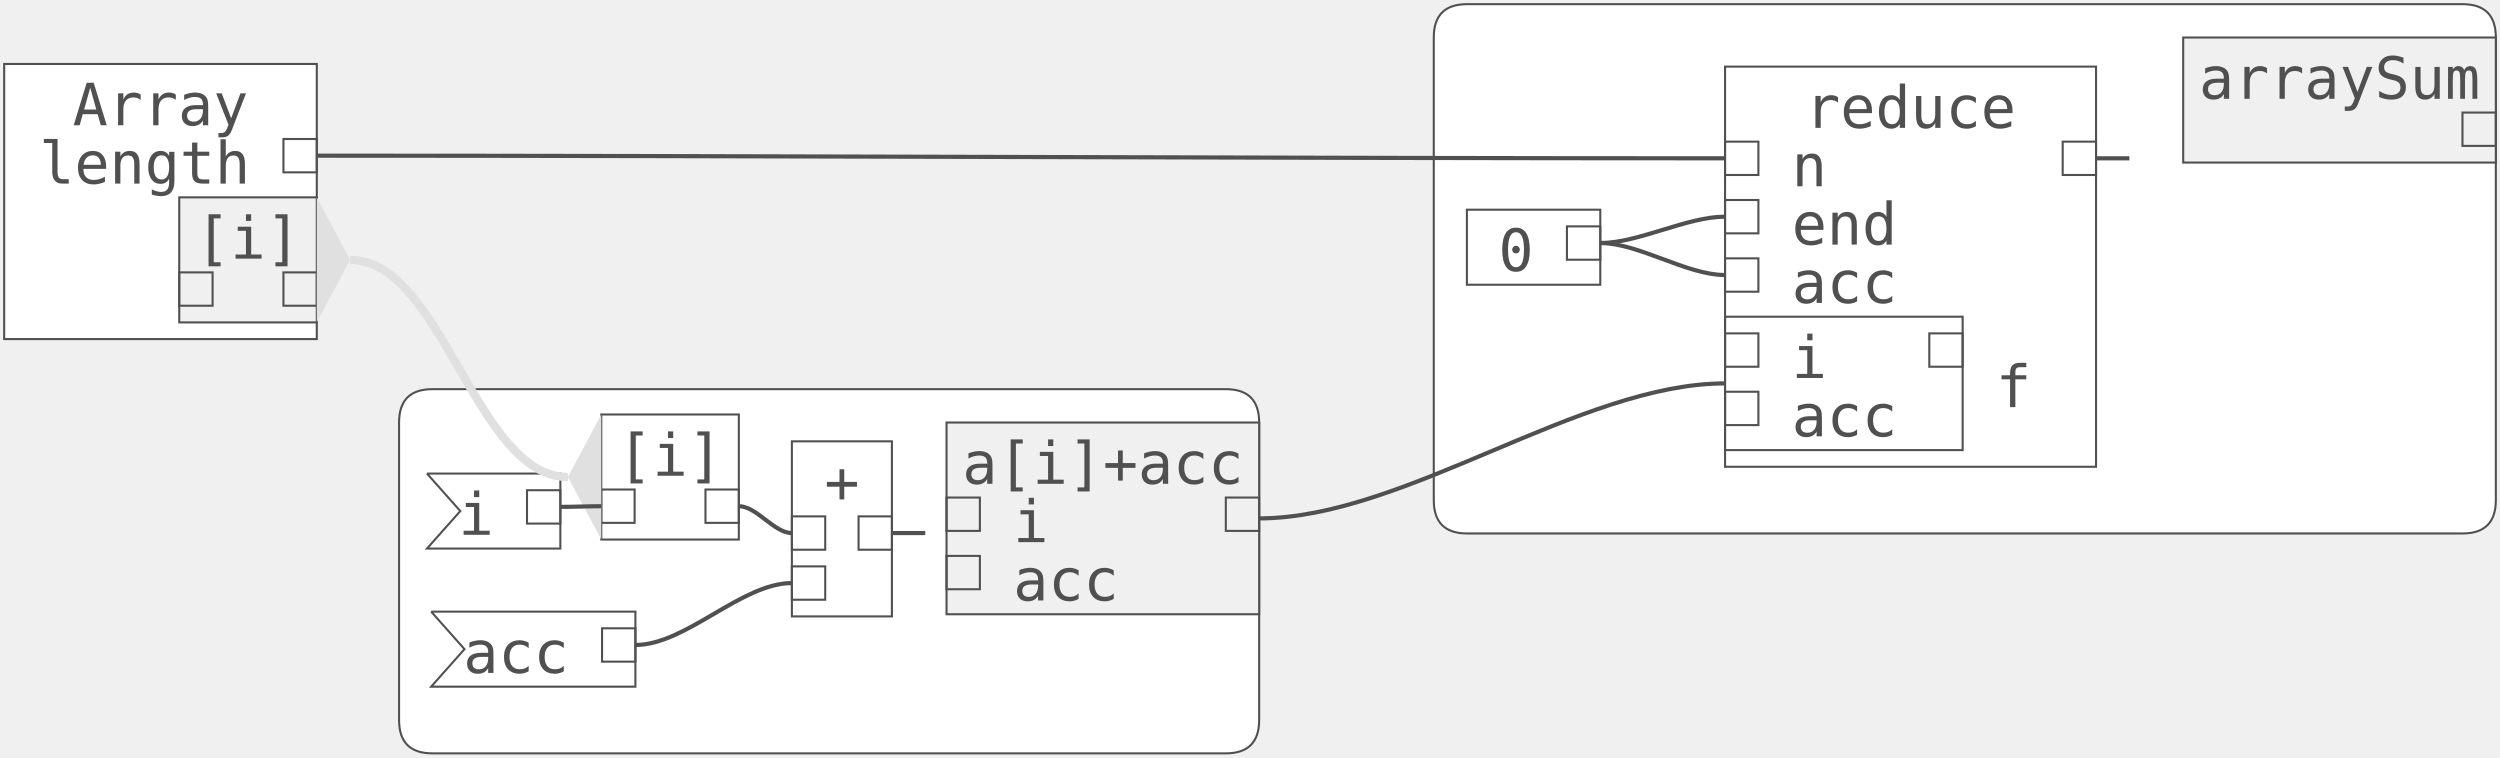
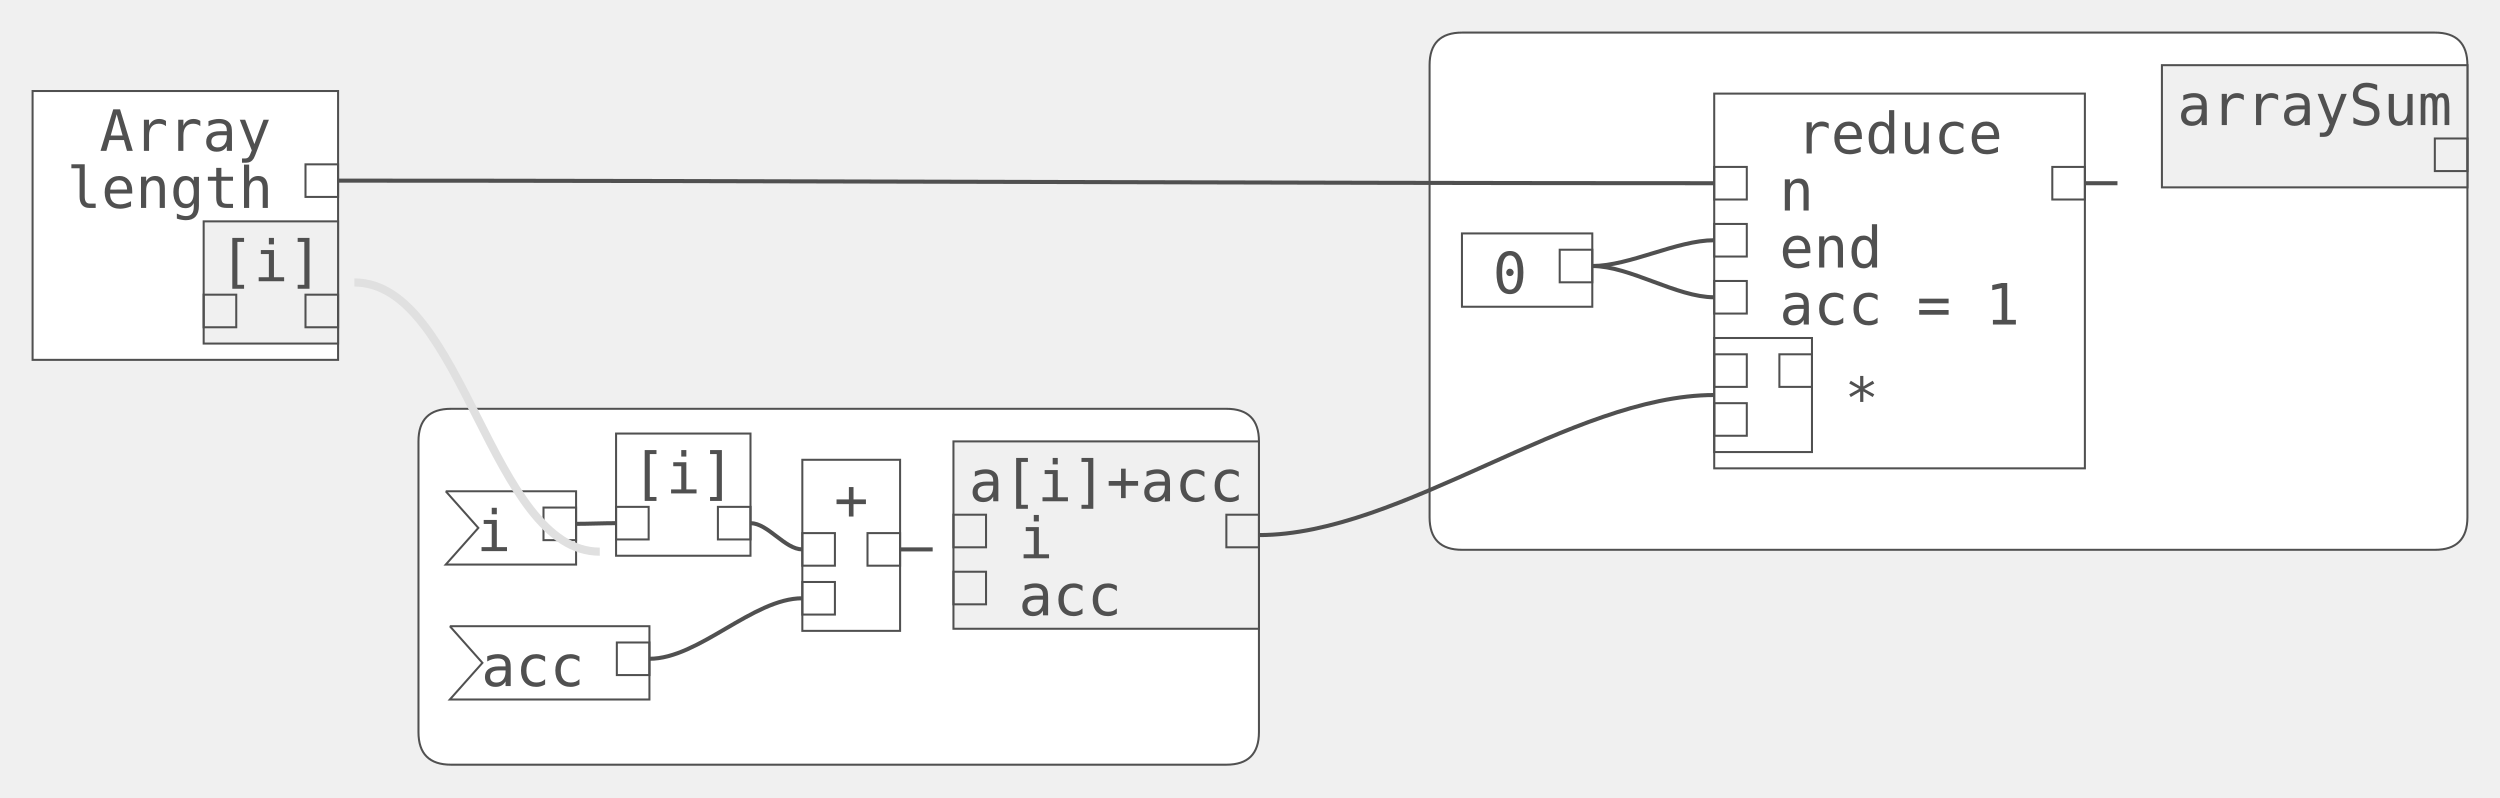
- <svg xmlns="http://www.w3.org/2000/svg" version="1.1" width="599.757" height="181.733">
+ <svg xmlns="http://www.w3.org/2000/svg" version="1.1" width="613.757" height="195.733">
  <defs />
-   <g transform="translate(-398.0172,-181.7204)">
+   <g transform="translate(-391.0172,-174.7204)">
    <g>
      <path fill="white" stroke="#505050" paint-order="fill stroke markers" d=" M 741.984 190.72 L 741.984 301.701 Q 741.984 309.701 749.984 309.701 L 988.774 309.701 Q 996.774 309.701 996.774 301.701 L 996.774 190.72 Q 996.774 182.72 988.774 182.72 L 749.984 182.72 Q 741.984 182.72 741.984 190.72" stroke-miterlimit="10" stroke-width="0.5" stroke-dasharray="" />
      <path fill="#F0F0F0" stroke="#505050" paint-order="fill stroke markers" d=" M 921.774 190.72 L 996.774 190.72 L 996.774 220.72 L 921.774 220.72 L 921.774 190.72 Z" stroke-miterlimit="10" stroke-width="0.5" stroke-dasharray="" />
      <path fill="none" stroke="none" />
      <text fill="#505050" stroke="none" font-family="monospace" font-size="14px" font-style="normal" font-weight="normal" text-decoration="normal" x="959.274" y="208.72" text-anchor="middle" dominant-baseline="text-after-edge">arraySum</text>
      <path fill="none" stroke="#505050" paint-order="fill stroke markers" d=" M 988.774 208.72 L 996.774 208.72 L 996.774 216.72 L 988.774 216.72 L 988.774 208.72 Z" stroke-miterlimit="10" stroke-width="0.5" stroke-dasharray="" />
-       <path fill="none" stroke="#505050" paint-order="fill stroke markers" d=" M 900.862 219.701 L 908.862 219.701" stroke-miterlimit="10" stroke-dasharray="" />
+       <path fill="none" stroke="#505050" paint-order="fill stroke markers" d=" M 902.862 219.701 L 910.862 219.701" stroke-miterlimit="10" stroke-dasharray="" />
      <path fill="white" stroke="#505050" paint-order="fill stroke markers" d=" M 749.93 232.028 L 781.93 232.028 L 781.93 250.028 L 749.93 250.028 L 749.93 232.028 Z" stroke-miterlimit="10" stroke-width="0.5" stroke-dasharray="" />
      <path fill="#F0F0F0" stroke="none" paint-order="stroke fill markers" d="" />
      <path fill="none" stroke="none" />
      <path fill="none" stroke="#505050" paint-order="fill stroke markers" d=" M 773.93 236.028 L 781.93 236.028 L 781.93 244.028 L 773.93 244.028 L 773.93 236.028 Z" stroke-miterlimit="10" stroke-width="0.5" stroke-dasharray="" />
      <text fill="#505050" stroke="none" font-family="monospace" font-size="14px" font-style="normal" font-weight="normal" text-decoration="normal" x="765.93" y="250.028" text-anchor="end" dominant-baseline="text-after-edge">0</text>
-       <path fill="white" stroke="#505050" paint-order="fill stroke markers" d=" M 811.862 197.701 L 900.862 197.701 L 900.862 293.701 L 811.862 293.701 L 811.862 197.701 Z" stroke-miterlimit="10" stroke-width="0.5" stroke-dasharray="" />
+       <path fill="white" stroke="#505050" paint-order="fill stroke markers" d=" M 811.862 197.701 L 902.862 197.701 L 902.862 289.701 L 811.862 289.701 L 811.862 197.701 Z" stroke-miterlimit="10" stroke-width="0.5" stroke-dasharray="" />
      <path fill="#F0F0F0" stroke="none" paint-order="stroke fill markers" d="" />
      <path fill="none" stroke="none" />
-       <text fill="#505050" stroke="none" font-family="monospace" font-size="14px" font-style="normal" font-weight="normal" text-decoration="normal" x="856.362" y="215.701" text-anchor="middle" dominant-baseline="text-after-edge">reduce</text>
+       <text fill="#505050" stroke="none" font-family="monospace" font-size="14px" font-style="normal" font-weight="normal" text-decoration="normal" x="857.362" y="215.701" text-anchor="middle" dominant-baseline="text-after-edge">reduce</text>
      <path fill="none" stroke="#505050" paint-order="fill stroke markers" d=" M 811.862 215.701 L 819.862 215.701 L 819.862 223.701 L 811.862 223.701 L 811.862 215.701 Z" stroke-miterlimit="10" stroke-width="0.5" stroke-dasharray="" />
      <text fill="#505050" stroke="none" font-family="monospace" font-size="14px" font-style="normal" font-weight="normal" text-decoration="normal" x="827.862" y="229.701" text-anchor="start" dominant-baseline="text-after-edge">n</text>
      <path fill="none" stroke="#505050" paint-order="fill stroke markers" d=" M 811.862 229.701 L 819.862 229.701 L 819.862 237.701 L 811.862 237.701 L 811.862 229.701 Z" stroke-miterlimit="10" stroke-width="0.5" stroke-dasharray="" />
      <text fill="#505050" stroke="none" font-family="monospace" font-size="14px" font-style="normal" font-weight="normal" text-decoration="normal" x="827.862" y="243.701" text-anchor="start" dominant-baseline="text-after-edge">end</text>
      <path fill="none" stroke="#505050" paint-order="fill stroke markers" d=" M 811.862 243.701 L 819.862 243.701 L 819.862 251.701 L 811.862 251.701 L 811.862 243.701 Z" stroke-miterlimit="10" stroke-width="0.5" stroke-dasharray="" />
-       <text fill="#505050" stroke="none" font-family="monospace" font-size="14px" font-style="normal" font-weight="normal" text-decoration="normal" x="827.862" y="257.701" text-anchor="start" dominant-baseline="text-after-edge">acc</text>
-       <path fill="none" stroke="#505050" paint-order="fill stroke markers" d=" M 811.862 257.701 L 868.862 257.701 L 868.862 289.701 L 811.862 289.701 L 811.862 257.701 Z" stroke-miterlimit="10" stroke-width="0.5" stroke-dasharray="" />
+       <text fill="#505050" stroke="none" font-family="monospace" font-size="14px" font-style="normal" font-weight="normal" text-decoration="normal" x="827.862" y="257.701" text-anchor="start" dominant-baseline="text-after-edge">acc = 1</text>
+       <path fill="none" stroke="#505050" paint-order="fill stroke markers" d=" M 811.862 257.701 L 835.862 257.701 L 835.862 285.701 L 811.862 285.701 L 811.862 257.701 Z" stroke-miterlimit="10" stroke-width="0.5" stroke-dasharray="" />
      <path fill="none" stroke="none" />
      <path fill="none" stroke="#505050" paint-order="fill stroke markers" d=" M 811.862 261.701 L 819.862 261.701 L 819.862 269.701 L 811.862 269.701 L 811.862 261.701 Z" stroke-miterlimit="10" stroke-width="0.5" stroke-dasharray="" />
-       <text fill="#505050" stroke="none" font-family="monospace" font-size="14px" font-style="normal" font-weight="normal" text-decoration="normal" x="827.862" y="275.701" text-anchor="start" dominant-baseline="text-after-edge">i</text>
-       <path fill="none" stroke="#505050" paint-order="fill stroke markers" d=" M 811.862 275.701 L 819.862 275.701 L 819.862 283.701 L 811.862 283.701 L 811.862 275.701 Z" stroke-miterlimit="10" stroke-width="0.5" stroke-dasharray="" />
-       <text fill="#505050" stroke="none" font-family="monospace" font-size="14px" font-style="normal" font-weight="normal" text-decoration="normal" x="827.862" y="289.701" text-anchor="start" dominant-baseline="text-after-edge">acc</text>
-       <path fill="none" stroke="#505050" paint-order="fill stroke markers" d=" M 860.862 261.701 L 868.862 261.701 L 868.862 269.701 L 860.862 269.701 L 860.862 261.701 Z" stroke-miterlimit="10" stroke-width="0.5" stroke-dasharray="" />
-       <text fill="#505050" stroke="none" font-family="monospace" font-size="14px" font-style="normal" font-weight="normal" text-decoration="normal" x="876.862" y="282.701" text-anchor="start" dominant-baseline="text-after-edge">f</text>
-       <path fill="none" stroke="#505050" paint-order="fill stroke markers" d=" M 892.862 215.701 L 900.862 215.701 L 900.862 223.701 L 892.862 223.701 L 892.862 215.701 Z" stroke-miterlimit="10" stroke-width="0.5" stroke-dasharray="" />
+       <path fill="none" stroke="#505050" paint-order="fill stroke markers" d=" M 811.862 273.701 L 819.862 273.701 L 819.862 281.701 L 811.862 281.701 L 811.862 273.701 Z" stroke-miterlimit="10" stroke-width="0.5" stroke-dasharray="" />
+       <path fill="none" stroke="#505050" paint-order="fill stroke markers" d=" M 827.862 261.701 L 835.862 261.701 L 835.862 269.701 L 827.862 269.701 L 827.862 261.701 Z" stroke-miterlimit="10" stroke-width="0.5" stroke-dasharray="" />
+       <text fill="#505050" stroke="none" font-family="monospace" font-size="14px" font-style="normal" font-weight="normal" text-decoration="normal" x="843.862" y="280.701" text-anchor="start" dominant-baseline="text-after-edge">*</text>
+       <path fill="none" stroke="#505050" paint-order="fill stroke markers" d=" M 894.862 215.701 L 902.862 215.701 L 902.862 223.701 L 894.862 223.701 L 894.862 215.701 Z" stroke-miterlimit="10" stroke-width="0.5" stroke-dasharray="" />
      <path fill="white" stroke="#505050" paint-order="fill stroke markers" d=" M 399.017 197.066 L 474.017 197.066 L 474.017 263.066 L 399.017 263.066 L 399.017 197.066 Z" stroke-miterlimit="10" stroke-width="0.5" stroke-dasharray="" />
      <path fill="#F0F0F0" stroke="none" paint-order="stroke fill markers" d=" M 441.017 229.066 L 474.017 229.066 L 474.017 259.066 L 441.017 259.066 L 441.017 229.066 Z" />
      <path fill="none" stroke="none" />
      <text fill="#505050" stroke="none" font-family="monospace" font-size="14px" font-style="normal" font-weight="normal" text-decoration="normal" x="436.517" y="215.066" text-anchor="middle" dominant-baseline="text-after-edge">Array</text>
      <path fill="none" stroke="#505050" paint-order="fill stroke markers" d=" M 466.017 215.066 L 474.017 215.066 L 474.017 223.066 L 466.017 223.066 L 466.017 215.066 Z" stroke-miterlimit="10" stroke-width="0.5" stroke-dasharray="" />
      <text fill="#505050" stroke="none" font-family="monospace" font-size="14px" font-style="normal" font-weight="normal" text-decoration="normal" x="458.017" y="229.066" text-anchor="end" dominant-baseline="text-after-edge">length</text>
      <path fill="none" stroke="#505050" paint-order="fill stroke markers" d=" M 441.017 229.066 L 474.017 229.066 L 474.017 259.066 L 441.017 259.066 L 441.017 229.066 Z" stroke-miterlimit="10" stroke-width="0.5" stroke-dasharray="" />
      <path fill="none" stroke="none" />
      <text fill="#505050" stroke="none" font-family="monospace" font-size="14px" font-style="normal" font-weight="normal" text-decoration="normal" x="457.517" y="247.066" text-anchor="middle" dominant-baseline="text-after-edge">[i]</text>
      <path fill="none" stroke="#505050" paint-order="fill stroke markers" d=" M 441.017 247.066 L 449.017 247.066 L 449.017 255.066 L 441.017 255.066 L 441.017 247.066 Z" stroke-miterlimit="10" stroke-width="0.5" stroke-dasharray="" />
      <path fill="none" stroke="#505050" paint-order="fill stroke markers" d=" M 466.017 247.066 L 474.017 247.066 L 474.017 255.066 L 466.017 255.066 L 466.017 247.066 Z" stroke-miterlimit="10" stroke-width="0.5" stroke-dasharray="" />
      <path fill="white" stroke="#505050" paint-order="fill stroke markers" d=" M 493.754 283.083 L 493.754 354.453 Q 493.754 362.453 501.754 362.453 L 692.092 362.453 Q 700.092 362.453 700.092 354.453 L 700.092 283.083 Q 700.092 275.083 692.092 275.083 L 501.754 275.083 Q 493.754 275.083 493.754 283.083" stroke-miterlimit="10" stroke-width="0.5" stroke-dasharray="" />
      <path fill="#F0F0F0" stroke="#505050" paint-order="fill stroke markers" d=" M 625.092 283.083 L 700.092 283.083 L 700.092 329.083 L 625.092 329.083 L 625.092 283.083 Z" stroke-miterlimit="10" stroke-width="0.5" stroke-dasharray="" />
      <path fill="none" stroke="none" />
      <text fill="#505050" stroke="none" font-family="monospace" font-size="14px" font-style="normal" font-weight="normal" text-decoration="normal" x="662.592" y="301.083" text-anchor="middle" dominant-baseline="text-after-edge">a[i]+acc</text>
      <path fill="none" stroke="#505050" paint-order="fill stroke markers" d=" M 625.092 301.083 L 633.092 301.083 L 633.092 309.083 L 625.092 309.083 L 625.092 301.083 Z" stroke-miterlimit="10" stroke-width="0.5" stroke-dasharray="" />
      <text fill="#505050" stroke="none" font-family="monospace" font-size="14px" font-style="normal" font-weight="normal" text-decoration="normal" x="641.092" y="315.083" text-anchor="start" dominant-baseline="text-after-edge">i</text>
      <path fill="none" stroke="#505050" paint-order="fill stroke markers" d=" M 625.092 315.083 L 633.092 315.083 L 633.092 323.083 L 625.092 323.083 L 625.092 315.083 Z" stroke-miterlimit="10" stroke-width="0.5" stroke-dasharray="" />
      <text fill="#505050" stroke="none" font-family="monospace" font-size="14px" font-style="normal" font-weight="normal" text-decoration="normal" x="641.092" y="329.083" text-anchor="start" dominant-baseline="text-after-edge">acc</text>
      <path fill="none" stroke="#505050" paint-order="fill stroke markers" d=" M 692.092 301.083 L 700.092 301.083 L 700.092 309.083 L 692.092 309.083 L 692.092 301.083 Z" stroke-miterlimit="10" stroke-width="0.5" stroke-dasharray="" />
      <path fill="none" stroke="#505050" paint-order="fill stroke markers" d=" M 611.991 309.599 L 619.991 309.599" stroke-miterlimit="10" stroke-dasharray="" />
      <path fill="white" stroke="#505050" paint-order="fill stroke markers" d=" M 500.447 295.326 L 532.447 295.326 L 532.447 313.326 L 500.447 313.326 L 508.447 304.326 L 500.447 295.326" stroke-miterlimit="10" stroke-width="0.5" stroke-dasharray="" />
      <path fill="none" stroke="none" />
      <path fill="none" stroke="#505050" paint-order="fill stroke markers" d=" M 524.447 299.326 L 532.447 299.326 L 532.447 307.326 L 524.447 307.326 L 524.447 299.326 Z" stroke-miterlimit="10" stroke-width="0.5" stroke-dasharray="" />
      <text fill="#505050" stroke="none" font-family="monospace" font-size="14px" font-style="normal" font-weight="normal" text-decoration="normal" x="516.447" y="313.326" text-anchor="end" dominant-baseline="text-after-edge">i</text>
      <path fill="white" stroke="#505050" paint-order="fill stroke markers" d=" M 587.991 287.599 L 611.991 287.599 L 611.991 329.599 L 587.991 329.599 L 587.991 287.599 Z" stroke-miterlimit="10" stroke-width="0.5" stroke-dasharray="" />
      <path fill="#F0F0F0" stroke="none" paint-order="stroke fill markers" d="" />
      <path fill="none" stroke="none" />
      <text fill="#505050" stroke="none" font-family="monospace" font-size="14px" font-style="normal" font-weight="normal" text-decoration="normal" x="599.991" y="305.599" text-anchor="middle" dominant-baseline="text-after-edge">+</text>
      <path fill="none" stroke="#505050" paint-order="fill stroke markers" d=" M 587.991 305.599 L 595.991 305.599 L 595.991 313.599 L 587.991 313.599 L 587.991 305.599 Z" stroke-miterlimit="10" stroke-width="0.5" stroke-dasharray="" />
      <path fill="none" stroke="#505050" paint-order="fill stroke markers" d=" M 587.991 317.599 L 595.991 317.599 L 595.991 325.599 L 587.991 325.599 L 587.991 317.599 Z" stroke-miterlimit="10" stroke-width="0.5" stroke-dasharray="" />
      <path fill="none" stroke="#505050" paint-order="fill stroke markers" d=" M 603.991 305.599 L 611.991 305.599 L 611.991 313.599 L 603.991 313.599 L 603.991 305.599 Z" stroke-miterlimit="10" stroke-width="0.5" stroke-dasharray="" />
      <path fill="white" stroke="#505050" paint-order="fill stroke markers" d=" M 501.452 328.453 L 550.452 328.453 L 550.452 346.453 L 501.452 346.453 L 509.452 337.453 L 501.452 328.453" stroke-miterlimit="10" stroke-width="0.5" stroke-dasharray="" />
      <path fill="none" stroke="none" />
      <path fill="none" stroke="#505050" paint-order="fill stroke markers" d=" M 542.452 332.453 L 550.452 332.453 L 550.452 340.453 L 542.452 340.453 L 542.452 332.453 Z" stroke-miterlimit="10" stroke-width="0.5" stroke-dasharray="" />
      <text fill="#505050" stroke="none" font-family="monospace" font-size="14px" font-style="normal" font-weight="normal" text-decoration="normal" x="534.452" y="346.453" text-anchor="end" dominant-baseline="text-after-edge">acc</text>
      <path fill="white" stroke="#505050" paint-order="fill stroke markers" d=" M 542.264 281.157 L 575.264 281.157 L 575.264 311.157 L 542.264 311.157 L 542.264 281.157 Z" stroke-miterlimit="10" stroke-width="0.5" stroke-dasharray="" />
      <path fill="#F0F0F0" stroke="none" paint-order="stroke fill markers" d="" />
      <path fill="none" stroke="none" />
      <text fill="#505050" stroke="none" font-family="monospace" font-size="14px" font-style="normal" font-weight="normal" text-decoration="normal" x="558.764" y="299.157" text-anchor="middle" dominant-baseline="text-after-edge">[i]</text>
      <path fill="none" stroke="#505050" paint-order="fill stroke markers" d=" M 542.264 299.157 L 550.264 299.157 L 550.264 307.157 L 542.264 307.157 L 542.264 299.157 Z" stroke-miterlimit="10" stroke-width="0.5" stroke-dasharray="" />
      <path fill="none" stroke="#505050" paint-order="fill stroke markers" d=" M 567.264 299.157 L 575.264 299.157 L 575.264 307.157 L 567.264 307.157 L 567.264 299.157 Z" stroke-miterlimit="10" stroke-width="0.5" stroke-dasharray="" />
-       <path fill="#e0e0e0" stroke="none" paint-order="stroke fill markers" d=" M 482.017 244.066 L 474.017 229.066 L 474.017 259.066 Z M 534.264 296.157 L 542.264 281.157 L 542.264 311.157 Z" />
      <path fill="none" stroke="none" />
-       <path fill="none" stroke="#e0e0e0" paint-order="fill stroke markers" d=" M 482.017 244.066 C 504.151 244.066 512.13 296.157 534.264 296.157" stroke-miterlimit="10" stroke-width="2" stroke-dasharray="" />
+       <path fill="none" stroke="#e0e0e0" paint-order="fill stroke markers" d=" M 478.017 244.066 C 504.846 244.066 511.435 310.157 538.264 310.157" stroke-miterlimit="10" stroke-width="2" stroke-dasharray="" />
      <path fill="none" stroke="#505050" paint-order="fill stroke markers" d=" M 474.017 219.066 C 575.371 219.066 710.508 219.701 811.862 219.701" stroke-miterlimit="10" stroke-dasharray="" />
-       <path fill="none" stroke="#505050" paint-order="fill stroke markers" d=" M 700.092 306.083 C 735.002 306.083 776.952 273.701 811.862 273.701" stroke-miterlimit="10" stroke-dasharray="" />
+       <path fill="none" stroke="#505050" paint-order="fill stroke markers" d=" M 700.092 306.083 C 735.174 306.083 776.78 271.701 811.862 271.701" stroke-miterlimit="10" stroke-dasharray="" />
      <path fill="none" stroke="#505050" paint-order="fill stroke markers" d=" M 781.93 240.028 C 791.2 240.028 802.592 247.701 811.862 247.701" stroke-miterlimit="10" stroke-dasharray="" />
      <path fill="none" stroke="#505050" paint-order="fill stroke markers" d=" M 781.93 240.028 C 791.108 240.028 802.684 233.701 811.862 233.701" stroke-miterlimit="10" stroke-dasharray="" />
      <path fill="none" stroke="#505050" paint-order="fill stroke markers" d=" M 550.452 336.453 C 562.563 336.453 575.88 321.599 587.991 321.599" stroke-miterlimit="10" stroke-dasharray="" />
      <path fill="none" stroke="#505050" paint-order="fill stroke markers" d=" M 532.447 303.326 C 535.393 303.326 539.318 303.157 542.264 303.157" stroke-miterlimit="10" stroke-dasharray="" />
      <path fill="none" stroke="#505050" paint-order="fill stroke markers" d=" M 575.264 303.157 C 579.543 303.157 583.712 309.599 587.991 309.599" stroke-miterlimit="10" stroke-dasharray="" />
    </g>
  </g>
</svg>
